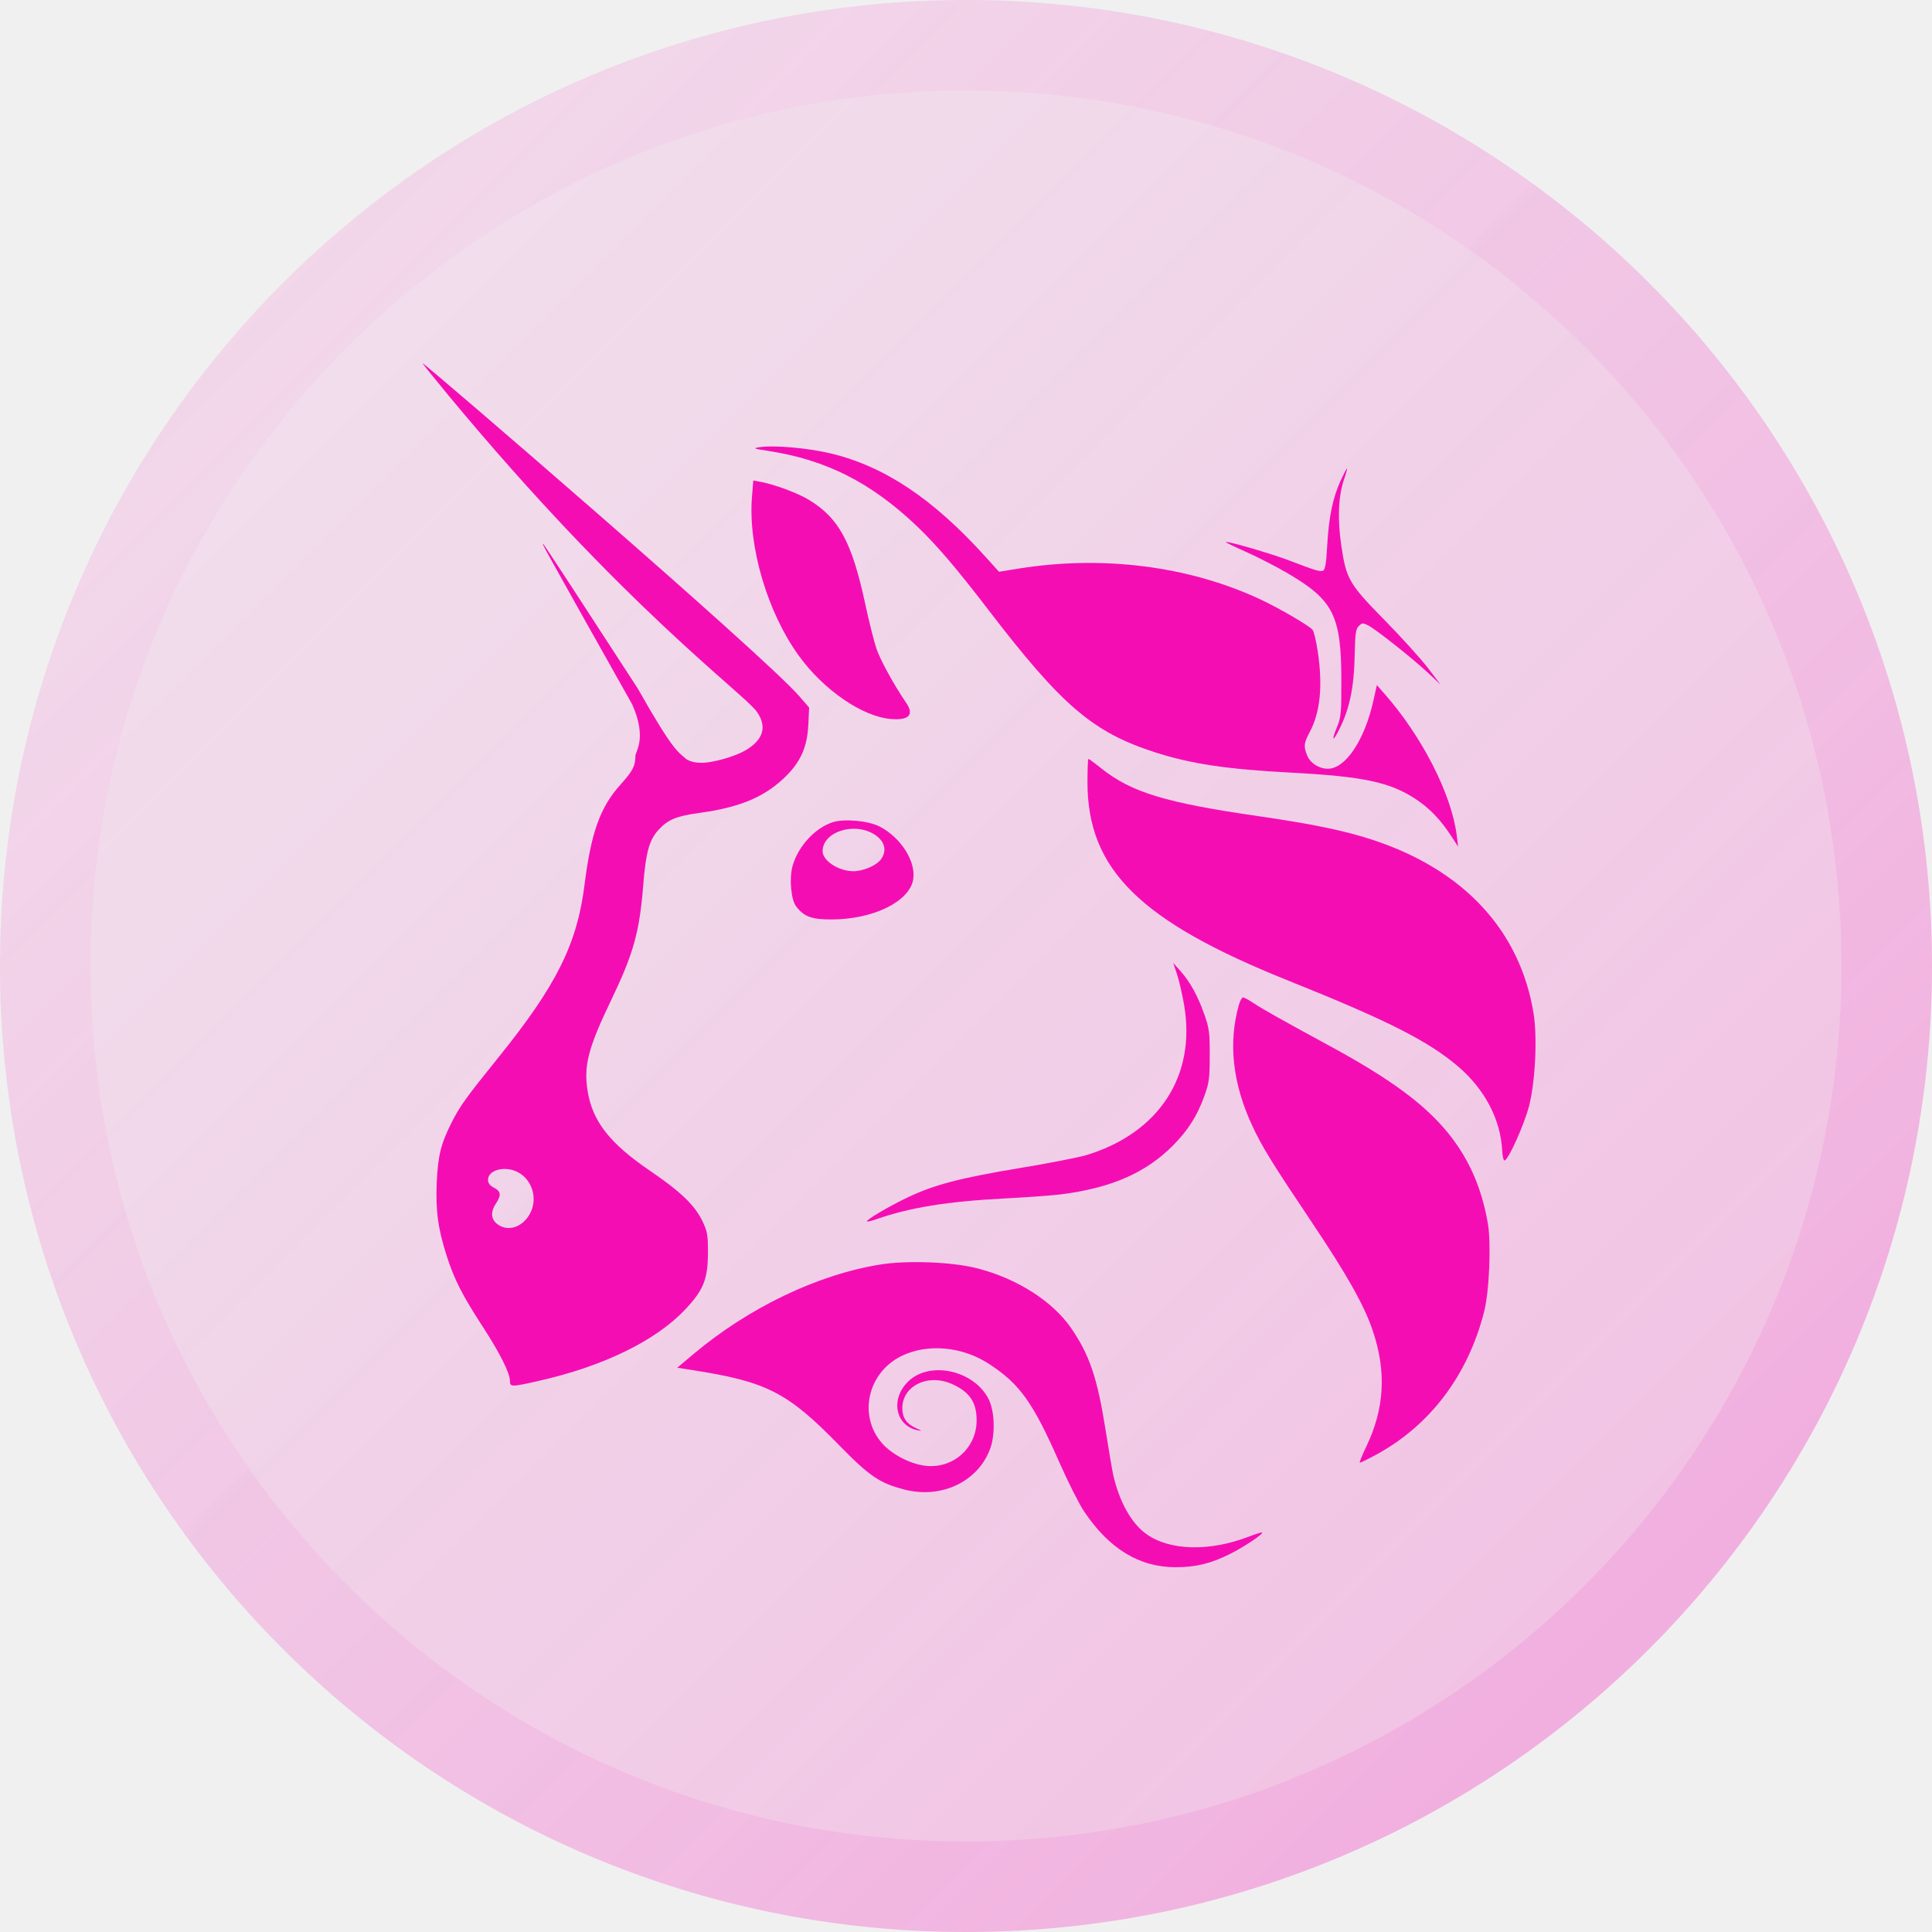
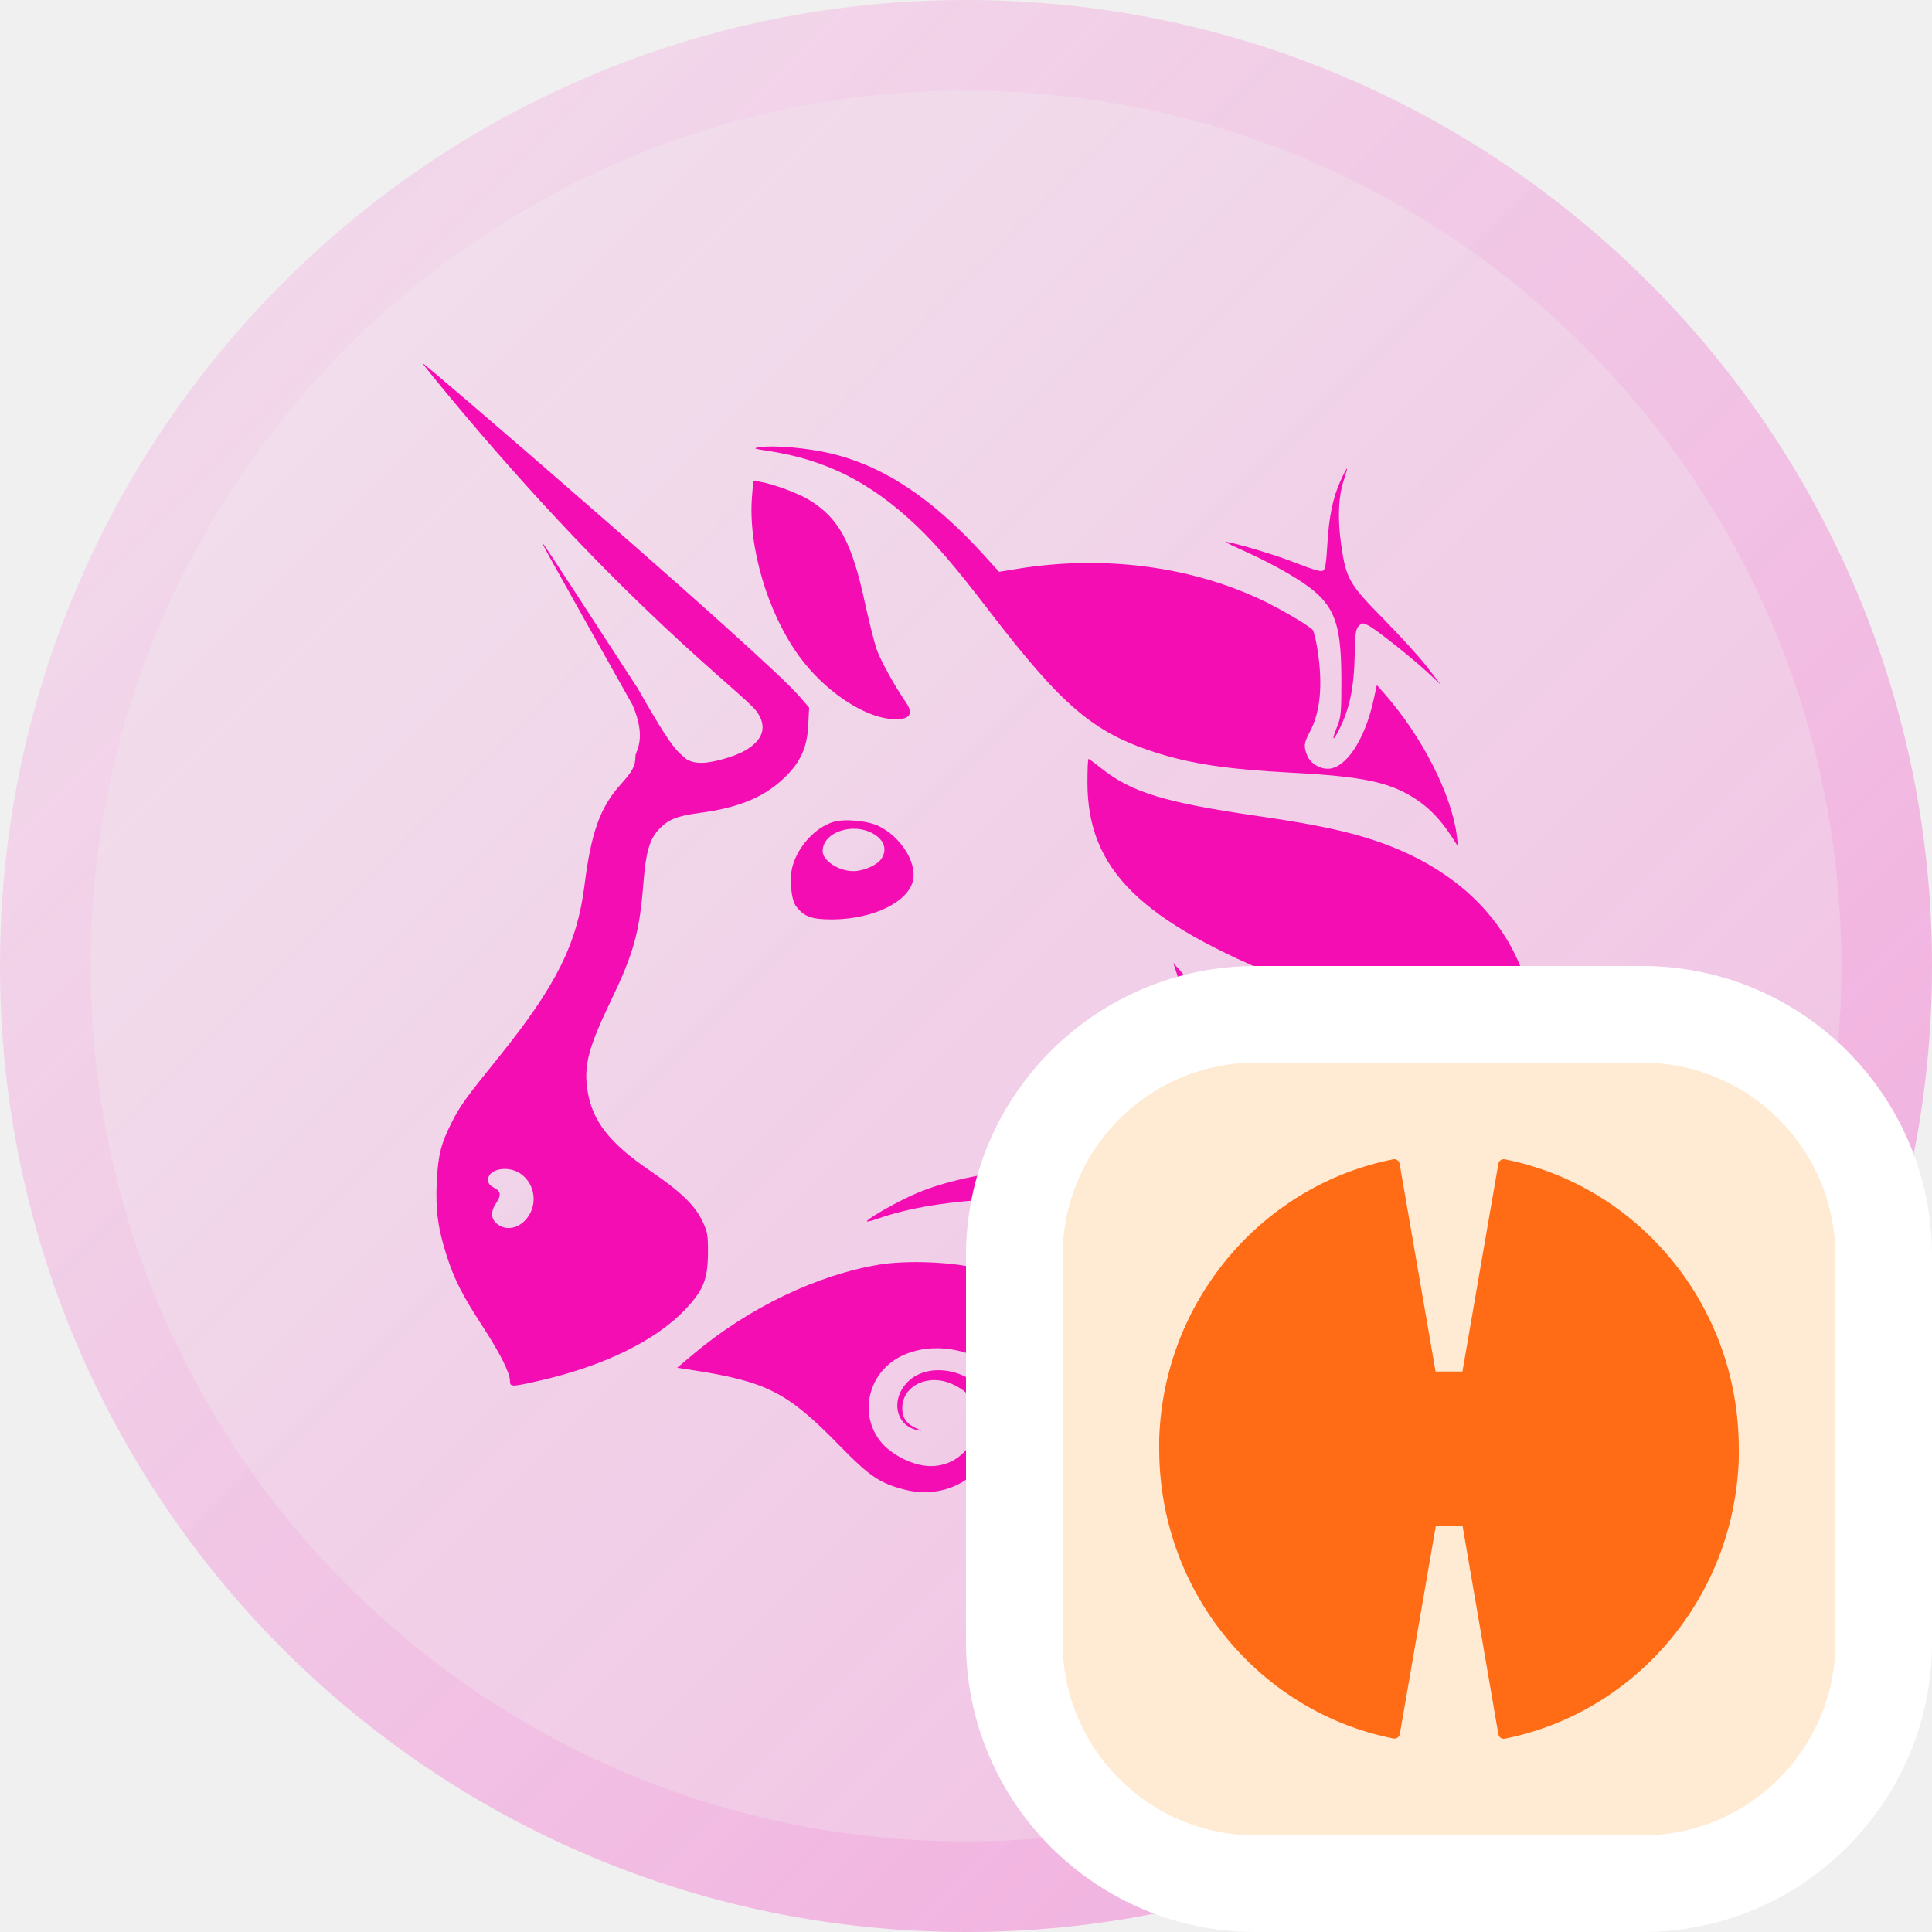
- <svg xmlns="http://www.w3.org/2000/svg" width="32" height="32" viewBox="0 0 32 32" fill="none">
-   <rect width="32" height="32" rx="16" fill="url(#paint0_linear_6925_10102)" />
-   <rect x="0.75" y="0.75" width="30.5" height="30.5" rx="15.25" stroke="url(#paint1_linear_6925_10102)" stroke-opacity="0.48" stroke-width="1.5" />
-   <g clip-path="url(#clip0_6925_10102)">
-     <path d="M21.983 9.031C22.01 8.559 22.075 8.249 22.203 7.965C22.255 7.852 22.302 7.76 22.31 7.76C22.317 7.76 22.295 7.843 22.26 7.945C22.167 8.22 22.151 8.597 22.216 9.035C22.298 9.592 22.344 9.672 22.935 10.273C23.211 10.555 23.533 10.91 23.65 11.063L23.862 11.341L23.65 11.142C23.39 10.9 22.794 10.427 22.662 10.359C22.573 10.314 22.56 10.315 22.506 10.369C22.456 10.418 22.445 10.493 22.438 10.847C22.427 11.399 22.352 11.753 22.169 12.107C22.071 12.299 22.055 12.258 22.145 12.042C22.211 11.88 22.218 11.809 22.217 11.275C22.216 10.202 22.089 9.944 21.339 9.502C21.149 9.39 20.836 9.229 20.643 9.143C20.451 9.058 20.298 8.984 20.303 8.978C20.325 8.957 21.056 9.17 21.35 9.282C21.788 9.45 21.86 9.472 21.913 9.452C21.949 9.438 21.966 9.335 21.983 9.031Z" fill="#F50DB4" />
-     <path d="M12.734 7.47C12.474 7.43 12.463 7.425 12.586 7.406C12.82 7.371 13.373 7.419 13.754 7.509C14.644 7.72 15.453 8.259 16.317 9.216L16.547 9.47L16.875 9.417C18.259 9.196 19.666 9.372 20.844 9.913C21.168 10.062 21.678 10.358 21.742 10.434C21.762 10.458 21.799 10.614 21.825 10.781C21.912 11.357 21.869 11.799 21.691 12.129C21.595 12.309 21.589 12.366 21.654 12.52C21.706 12.642 21.85 12.733 21.993 12.733C22.286 12.732 22.601 12.262 22.747 11.608L22.805 11.348L22.919 11.477C23.549 12.187 24.044 13.154 24.129 13.843L24.151 14.023L24.045 13.86C23.863 13.579 23.68 13.387 23.445 13.233C23.023 12.955 22.576 12.86 21.393 12.798C20.324 12.742 19.72 12.652 19.12 12.457C18.099 12.126 17.585 11.686 16.373 10.104C15.835 9.402 15.502 9.013 15.171 8.7C14.419 7.989 13.68 7.616 12.734 7.47Z" fill="#F50DB4" />
-     <path d="M13.239 10.872C12.711 10.15 12.385 9.043 12.456 8.216L12.477 7.959L12.598 7.981C12.823 8.022 13.211 8.166 13.393 8.276C13.893 8.578 14.109 8.975 14.329 9.994C14.393 10.293 14.478 10.631 14.517 10.745C14.579 10.93 14.816 11.36 15.008 11.639C15.147 11.84 15.055 11.936 14.748 11.908C14.281 11.866 13.647 11.431 13.239 10.872Z" fill="#F50DB4" />
-     <path d="M21.343 16.244C18.88 15.258 18.012 14.402 18.012 12.957C18.012 12.744 18.019 12.57 18.028 12.57C18.037 12.57 18.133 12.64 18.24 12.726C18.74 13.124 19.299 13.295 20.848 13.519C21.759 13.652 22.272 13.758 22.745 13.914C24.249 14.411 25.18 15.417 25.401 16.788C25.466 17.187 25.428 17.934 25.324 18.327C25.241 18.638 24.989 19.199 24.922 19.221C24.904 19.227 24.886 19.156 24.881 19.06C24.856 18.545 24.594 18.044 24.155 17.668C23.655 17.241 22.984 16.902 21.343 16.244Z" fill="#F50DB4" />
-     <path d="M19.614 16.654C19.583 16.471 19.529 16.238 19.495 16.136L19.432 15.949L19.549 16.08C19.71 16.26 19.838 16.491 19.946 16.798C20.029 17.033 20.038 17.103 20.037 17.484C20.037 17.858 20.026 17.937 19.95 18.148C19.83 18.481 19.681 18.717 19.43 18.971C18.98 19.426 18.401 19.679 17.567 19.783C17.421 19.801 16.998 19.832 16.626 19.851C15.689 19.9 15.072 20 14.518 20.193C14.438 20.221 14.367 20.238 14.36 20.231C14.337 20.209 14.715 19.985 15.027 19.836C15.466 19.625 15.904 19.51 16.884 19.348C17.368 19.268 17.868 19.17 17.995 19.132C19.195 18.766 19.811 17.822 19.614 16.654Z" fill="#F50DB4" />
-     <path d="M20.743 18.649C20.416 17.949 20.341 17.274 20.52 16.643C20.539 16.576 20.57 16.521 20.588 16.521C20.607 16.521 20.684 16.562 20.76 16.613C20.911 16.714 21.214 16.884 22.02 17.322C23.025 17.867 23.599 18.289 23.989 18.772C24.33 19.194 24.542 19.675 24.643 20.262C24.701 20.595 24.667 21.395 24.581 21.729C24.311 22.785 23.683 23.614 22.786 24.098C22.655 24.169 22.537 24.227 22.524 24.227C22.511 24.227 22.559 24.106 22.631 23.958C22.932 23.331 22.966 22.721 22.738 22.043C22.599 21.627 22.314 21.12 21.739 20.262C21.071 19.266 20.907 19.001 20.743 18.649Z" fill="#F50DB4" />
-     <path d="M11.489 22.425C12.403 21.658 13.541 21.112 14.577 20.945C15.024 20.872 15.768 20.901 16.181 21.006C16.844 21.175 17.437 21.553 17.745 22.003C18.047 22.443 18.176 22.827 18.311 23.68C18.364 24.017 18.422 24.355 18.439 24.431C18.54 24.873 18.737 25.227 18.981 25.404C19.368 25.686 20.035 25.704 20.691 25.449C20.802 25.406 20.898 25.376 20.905 25.383C20.929 25.406 20.599 25.626 20.366 25.742C20.052 25.898 19.803 25.958 19.472 25.958C18.871 25.958 18.372 25.654 17.956 25.034C17.874 24.912 17.69 24.547 17.547 24.223C17.108 23.226 16.891 22.922 16.38 22.59C15.936 22.301 15.364 22.249 14.933 22.459C14.367 22.735 14.209 23.454 14.614 23.91C14.776 24.091 15.076 24.247 15.322 24.277C15.781 24.334 16.176 23.987 16.176 23.525C16.176 23.226 16.06 23.055 15.769 22.924C15.371 22.745 14.943 22.954 14.945 23.326C14.946 23.485 15.015 23.584 15.175 23.656C15.277 23.702 15.28 23.706 15.196 23.689C14.831 23.613 14.745 23.175 15.039 22.885C15.392 22.536 16.121 22.69 16.371 23.166C16.476 23.366 16.489 23.765 16.397 24.005C16.192 24.544 15.593 24.827 14.986 24.673C14.573 24.568 14.405 24.454 13.906 23.944C13.04 23.057 12.704 22.885 11.456 22.691L11.217 22.654L11.489 22.425Z" fill="#F50DB4" />
-     <path fill-rule="evenodd" clip-rule="evenodd" d="M7.426 6.547C10.318 10.038 12.309 11.478 12.531 11.783C12.713 12.034 12.645 12.26 12.332 12.437C12.158 12.535 11.8 12.635 11.62 12.635C11.418 12.635 11.348 12.557 11.348 12.557C11.23 12.446 11.164 12.466 10.561 11.4C9.723 10.107 9.022 9.034 9.002 9.016C8.958 8.975 8.959 8.976 10.475 11.674C10.72 12.237 10.524 12.443 10.524 12.523C10.524 12.686 10.479 12.772 10.277 12.996C9.94 13.37 9.79 13.79 9.681 14.659C9.559 15.634 9.216 16.322 8.267 17.5C7.711 18.19 7.62 18.316 7.479 18.594C7.303 18.944 7.254 19.14 7.234 19.582C7.214 20.05 7.254 20.352 7.398 20.799C7.523 21.19 7.654 21.448 7.99 21.965C8.279 22.41 8.446 22.742 8.446 22.871C8.446 22.974 8.466 22.975 8.914 22.874C9.987 22.633 10.859 22.209 11.349 21.689C11.652 21.368 11.724 21.19 11.726 20.75C11.727 20.461 11.717 20.401 11.639 20.235C11.511 19.965 11.279 19.741 10.768 19.393C10.097 18.937 9.811 18.57 9.732 18.065C9.667 17.651 9.742 17.359 10.113 16.586C10.497 15.786 10.592 15.445 10.656 14.638C10.698 14.117 10.755 13.911 10.906 13.746C11.063 13.574 11.204 13.516 11.593 13.463C12.226 13.377 12.63 13.214 12.961 12.91C13.249 12.647 13.369 12.393 13.388 12.01L13.402 11.72L13.241 11.534C12.659 10.859 7.036 6.017 7 6.017C6.993 6.017 7.184 6.255 7.426 6.547ZM8.773 20.111C8.904 19.879 8.834 19.581 8.614 19.436C8.406 19.298 8.083 19.363 8.083 19.542C8.083 19.597 8.114 19.637 8.182 19.672C8.297 19.731 8.306 19.797 8.215 19.933C8.123 20.071 8.13 20.192 8.236 20.274C8.406 20.406 8.647 20.333 8.773 20.111Z" fill="#F50DB4" />
-     <path fill-rule="evenodd" clip-rule="evenodd" d="M13.802 13.616C13.504 13.706 13.215 14.02 13.126 14.349C13.071 14.549 13.102 14.901 13.184 15.009C13.316 15.185 13.444 15.231 13.79 15.229C14.467 15.224 15.056 14.935 15.124 14.574C15.18 14.278 14.922 13.868 14.565 13.688C14.382 13.595 13.991 13.558 13.802 13.616ZM14.593 14.231C14.698 14.084 14.652 13.924 14.475 13.816C14.136 13.611 13.625 13.781 13.625 14.099C13.625 14.257 13.891 14.43 14.136 14.43C14.299 14.43 14.521 14.333 14.593 14.231Z" fill="#F50DB4" />
+ <svg xmlns="http://www.w3.org/2000/svg" width="20" height="20" viewBox="0 0 20 20" fill="none">
+   <g clip-path="url(#clip0_13489_8501)">
+     <g clip-path="url(#clip1_13489_8501)">
+       <path d="M20 10C20 4.477 15.523 0 10 0C4.477 0 0 4.477 0 10C0 15.523 4.477 20 10 20C15.523 20 20 15.523 20 10Z" fill="url(#paint0_linear_13489_8501)" />
+       <path d="M19.531 10C19.531 4.736 15.264 0.469 10 0.469C4.736 0.469 0.469 4.736 0.469 10C0.469 15.264 4.736 19.531 10 19.531C15.264 19.531 19.531 15.264 19.531 10Z" stroke="url(#paint1_linear_13489_8501)" stroke-opacity="0.48" stroke-width="0.938" />
+       <mask id="mask0_13489_8501" style="mask-type: luminance" maskUnits="userSpaceOnUse" x="4" y="3" width="12" height="14">
+         <path d="M15.896 3.75H4.375V16.25H15.896V3.75Z" fill="white" />
+       </mask>
+       <g mask="url(#mask0_13489_8501)">
+         <path d="M13.74 5.644C13.757 5.349 13.797 5.155 13.877 4.977C13.909 4.907 13.939 4.85 13.944 4.85C13.948 4.85 13.934 4.901 13.913 4.965C13.854 5.137 13.845 5.373 13.885 5.647C13.936 5.994 13.965 6.045 14.334 6.42C14.507 6.596 14.709 6.818 14.781 6.914L14.914 7.087L14.781 6.963C14.619 6.812 14.246 6.516 14.164 6.474C14.108 6.446 14.1 6.446 14.066 6.48C14.035 6.511 14.028 6.558 14.024 6.779C14.017 7.124 13.97 7.345 13.856 7.566C13.794 7.686 13.785 7.661 13.841 7.525C13.882 7.425 13.886 7.38 13.886 7.046C13.885 6.376 13.806 6.215 13.337 5.938C13.218 5.868 13.023 5.767 12.902 5.714C12.782 5.661 12.686 5.614 12.69 5.611C12.703 5.598 13.16 5.73 13.344 5.801C13.618 5.906 13.663 5.919 13.696 5.907C13.718 5.898 13.729 5.834 13.74 5.644Z" fill="#F50DB4" />
+         <path d="M7.959 4.669C7.797 4.644 7.79 4.641 7.866 4.629C8.013 4.607 8.358 4.637 8.596 4.693C9.152 4.825 9.658 5.162 10.198 5.76L10.342 5.919L10.547 5.886C11.412 5.748 12.292 5.857 13.027 6.195C13.23 6.288 13.549 6.474 13.589 6.521C13.602 6.536 13.625 6.634 13.641 6.738C13.695 7.098 13.668 7.375 13.557 7.581C13.497 7.693 13.494 7.729 13.534 7.825C13.566 7.901 13.657 7.958 13.746 7.958C13.929 7.958 14.126 7.664 14.217 7.255L14.253 7.092L14.325 7.173C14.718 7.617 15.027 8.222 15.081 8.652L15.094 8.764L15.028 8.662C14.914 8.487 14.8 8.367 14.654 8.271C14.389 8.097 14.11 8.038 13.371 7.999C12.703 7.964 12.325 7.907 11.95 7.786C11.312 7.579 10.991 7.303 10.233 6.315C9.897 5.876 9.689 5.633 9.482 5.437C9.012 4.993 8.55 4.76 7.959 4.669Z" fill="#F50DB4" />
+         <path d="M8.274 6.795C7.945 6.344 7.741 5.652 7.785 5.135L7.798 4.975L7.873 4.988C8.014 5.014 8.257 5.104 8.371 5.172C8.683 5.361 8.818 5.609 8.955 6.246C8.996 6.433 9.049 6.644 9.073 6.716C9.112 6.831 9.26 7.1 9.38 7.274C9.467 7.4 9.409 7.46 9.218 7.442C8.925 7.416 8.529 7.144 8.274 6.795Z" fill="#F50DB4" />
+         <path d="M13.34 10.153C11.8 9.536 11.257 9.001 11.257 8.098C11.257 7.965 11.262 7.856 11.268 7.856C11.273 7.856 11.333 7.9 11.4 7.953C11.712 8.203 12.062 8.309 13.03 8.449C13.6 8.532 13.92 8.599 14.216 8.696C15.156 9.006 15.737 9.636 15.876 10.492C15.916 10.742 15.893 11.208 15.827 11.454C15.776 11.649 15.618 11.999 15.576 12.013C15.565 12.016 15.554 11.972 15.551 11.912C15.535 11.591 15.371 11.277 15.097 11.043C14.784 10.776 14.365 10.563 13.34 10.153Z" fill="#F50DB4" />
+         <path d="M12.258 10.408C12.239 10.294 12.206 10.148 12.184 10.084L12.145 9.968L12.218 10.049C12.319 10.162 12.399 10.306 12.466 10.498C12.518 10.645 12.524 10.689 12.523 10.927C12.523 11.161 12.516 11.21 12.469 11.342C12.393 11.55 12.3 11.698 12.144 11.856C11.862 12.141 11.501 12.299 10.979 12.364C10.888 12.375 10.624 12.395 10.391 12.406C9.806 12.437 9.42 12.499 9.074 12.62C9.024 12.638 8.979 12.648 8.975 12.644C8.961 12.63 9.197 12.49 9.391 12.397C9.666 12.265 9.94 12.193 10.552 12.092C10.855 12.042 11.168 11.981 11.247 11.957C11.996 11.728 12.382 11.138 12.258 10.408Z" fill="#F50DB4" />
+         <path d="M12.964 11.656C12.76 11.218 12.713 10.796 12.825 10.402C12.837 10.36 12.856 10.326 12.868 10.326C12.879 10.326 12.928 10.352 12.975 10.383C13.069 10.447 13.258 10.553 13.762 10.826C14.391 11.167 14.749 11.431 14.993 11.732C15.206 11.996 15.338 12.297 15.402 12.664C15.438 12.872 15.417 13.372 15.363 13.581C15.194 14.241 14.802 14.759 14.241 15.061C14.159 15.105 14.085 15.142 14.078 15.142C14.07 15.142 14.1 15.066 14.144 14.974C14.332 14.582 14.354 14.201 14.211 13.777C14.124 13.517 13.946 13.2 13.587 12.664C13.169 12.041 13.067 11.876 12.964 11.656Z" fill="#F50DB4" />
+         <path d="M7.18 14.016C7.752 13.536 8.463 13.195 9.11 13.09C9.39 13.045 9.855 13.063 10.113 13.129C10.527 13.235 10.898 13.471 11.091 13.752C11.279 14.027 11.36 14.267 11.444 14.8C11.477 15.01 11.513 15.222 11.524 15.27C11.587 15.546 11.71 15.767 11.863 15.878C12.105 16.054 12.521 16.065 12.931 15.906C13.001 15.879 13.061 15.86 13.066 15.864C13.081 15.879 12.874 16.016 12.729 16.089C12.533 16.186 12.377 16.224 12.17 16.224C11.794 16.224 11.482 16.034 11.222 15.646C11.171 15.57 11.056 15.342 10.967 15.139C10.692 14.516 10.556 14.326 10.238 14.118C9.96 13.938 9.602 13.905 9.333 14.037C8.979 14.209 8.881 14.659 9.134 14.944C9.235 15.057 9.422 15.155 9.576 15.173C9.863 15.209 10.11 14.992 10.11 14.703C10.11 14.516 10.037 14.409 9.855 14.327C9.607 14.216 9.339 14.346 9.34 14.579C9.341 14.678 9.384 14.74 9.484 14.785C9.548 14.814 9.55 14.816 9.498 14.805C9.269 14.758 9.216 14.485 9.399 14.303C9.62 14.085 10.075 14.181 10.232 14.479C10.298 14.604 10.305 14.853 10.248 15.003C10.12 15.34 9.746 15.517 9.366 15.421C9.108 15.355 9.003 15.284 8.691 14.965C8.15 14.411 7.94 14.303 7.16 14.182L7.01 14.159L7.18 14.016Z" fill="#F50DB4" />
+         <path fill-rule="evenodd" clip-rule="evenodd" d="M4.641 4.092C6.449 6.274 7.693 7.174 7.832 7.364C7.946 7.521 7.903 7.662 7.707 7.773C7.598 7.834 7.375 7.897 7.263 7.897C7.136 7.897 7.093 7.848 7.093 7.848C7.019 7.779 6.978 7.791 6.601 7.125C6.077 6.317 5.639 5.646 5.627 5.635C5.599 5.609 5.599 5.61 6.547 7.296C6.7 7.648 6.578 7.777 6.578 7.827C6.578 7.929 6.55 7.982 6.423 8.123C6.213 8.356 6.119 8.619 6.051 9.162C5.974 9.771 5.76 10.201 5.167 10.938C4.819 11.369 4.762 11.448 4.675 11.621C4.564 11.84 4.534 11.963 4.521 12.239C4.508 12.531 4.534 12.72 4.624 12.999C4.702 13.243 4.784 13.405 4.994 13.728C5.175 14.006 5.279 14.213 5.279 14.294C5.279 14.359 5.291 14.359 5.571 14.296C6.242 14.145 6.787 13.88 7.093 13.556C7.283 13.355 7.327 13.244 7.329 12.968C7.33 12.788 7.323 12.75 7.274 12.647C7.195 12.478 7.05 12.338 6.73 12.12C6.311 11.835 6.132 11.606 6.082 11.291C6.042 11.032 6.089 10.849 6.321 10.366C6.561 9.866 6.62 9.653 6.66 9.149C6.686 8.823 6.722 8.694 6.816 8.591C6.914 8.484 7.003 8.447 7.246 8.415C7.642 8.361 7.894 8.259 8.101 8.069C8.281 7.904 8.356 7.745 8.367 7.506L8.376 7.325L8.276 7.209C7.912 6.787 4.398 3.76 4.375 3.76C4.37 3.76 4.49 3.91 4.641 4.092ZM5.483 12.569C5.565 12.425 5.521 12.238 5.384 12.147C5.254 12.061 5.052 12.102 5.052 12.214C5.052 12.248 5.071 12.273 5.114 12.295C5.186 12.332 5.191 12.373 5.134 12.458C5.077 12.544 5.082 12.62 5.147 12.671C5.254 12.754 5.404 12.708 5.483 12.569Z" fill="#F50DB4" />
+         <path fill-rule="evenodd" clip-rule="evenodd" d="M8.626 8.509C8.44 8.566 8.26 8.762 8.204 8.968C8.17 9.093 8.189 9.313 8.24 9.381C8.323 9.49 8.402 9.519 8.619 9.518C9.042 9.515 9.41 9.334 9.453 9.108C9.488 8.924 9.326 8.667 9.103 8.555C8.989 8.496 8.744 8.473 8.626 8.509ZM9.121 8.894C9.186 8.802 9.158 8.702 9.047 8.635C8.835 8.507 8.516 8.613 8.516 8.811C8.516 8.91 8.682 9.018 8.835 9.018C8.937 9.018 9.076 8.958 9.121 8.894Z" fill="#F50DB4" />
+       </g>
+     </g>
  </g>
+   <rect x="10.5" y="10.5" width="9" height="9" rx="2.5" fill="#FFEBD4" />
+   <rect x="10.5" y="10.5" width="9" height="9" rx="2.5" stroke="white" />
+   <path d="M15.577 12.001C15.546 11.995 15.517 12.016 15.511 12.047L15.139 14.198H14.861L14.489 12.047C14.483 12.016 14.454 11.995 14.423 12.001C13.101 12.262 12.087 13.408 12.004 14.81C12.004 14.812 12 14.871 12 14.901C12 14.905 12 14.908 12 14.91C12 14.921 12 14.932 12 14.944C12 14.947 12 14.951 12 14.957C12 14.971 12 14.984 12 14.999C12 16.486 13.043 17.724 14.425 17.997C14.456 18.003 14.485 17.982 14.491 17.951L14.863 15.8H15.141L15.511 17.953C15.517 17.984 15.546 18.005 15.577 17.999C16.899 17.736 17.911 16.59 17.996 15.188C17.996 15.186 18 15.127 18 15.097C18 15.093 18 15.09 18 15.088C18 15.077 18 15.066 18 15.055C18 15.051 18 15.047 18 15.042C18 15.027 18 15.014 18 14.999C18.002 13.512 16.959 12.275 15.577 12.001Z" fill="#FF6C15" />
  <defs>
-     <linearGradient id="paint0_linear_6925_10102" x1="0" y1="0" x2="32" y2="32" gradientUnits="userSpaceOnUse">
+     <linearGradient id="paint0_linear_13489_8501" x1="0" y1="0" x2="20" y2="20" gradientUnits="userSpaceOnUse">
      <stop stop-color="#F84FC8" stop-opacity="0.08" />
      <stop offset="1" stop-color="#F50DB4" stop-opacity="0.24" />
    </linearGradient>
-     <linearGradient id="paint1_linear_6925_10102" x1="0" y1="0" x2="32" y2="32" gradientUnits="userSpaceOnUse">
+     <linearGradient id="paint1_linear_13489_8501" x1="0" y1="0" x2="20" y2="20" gradientUnits="userSpaceOnUse">
      <stop stop-color="#F84FC8" stop-opacity="0.08" />
      <stop offset="1" stop-color="#F50DB4" stop-opacity="0.24" />
    </linearGradient>
-     <clipPath id="clip0_6925_10102">
-       <rect width="18.433" height="20" fill="white" transform="translate(7 6)" />
+     <clipPath id="clip0_13489_8501">
+       <rect width="20" height="20" fill="white" />
+     </clipPath>
+     <clipPath id="clip1_13489_8501">
+       <rect width="20" height="20" fill="white" />
    </clipPath>
  </defs>
</svg>
